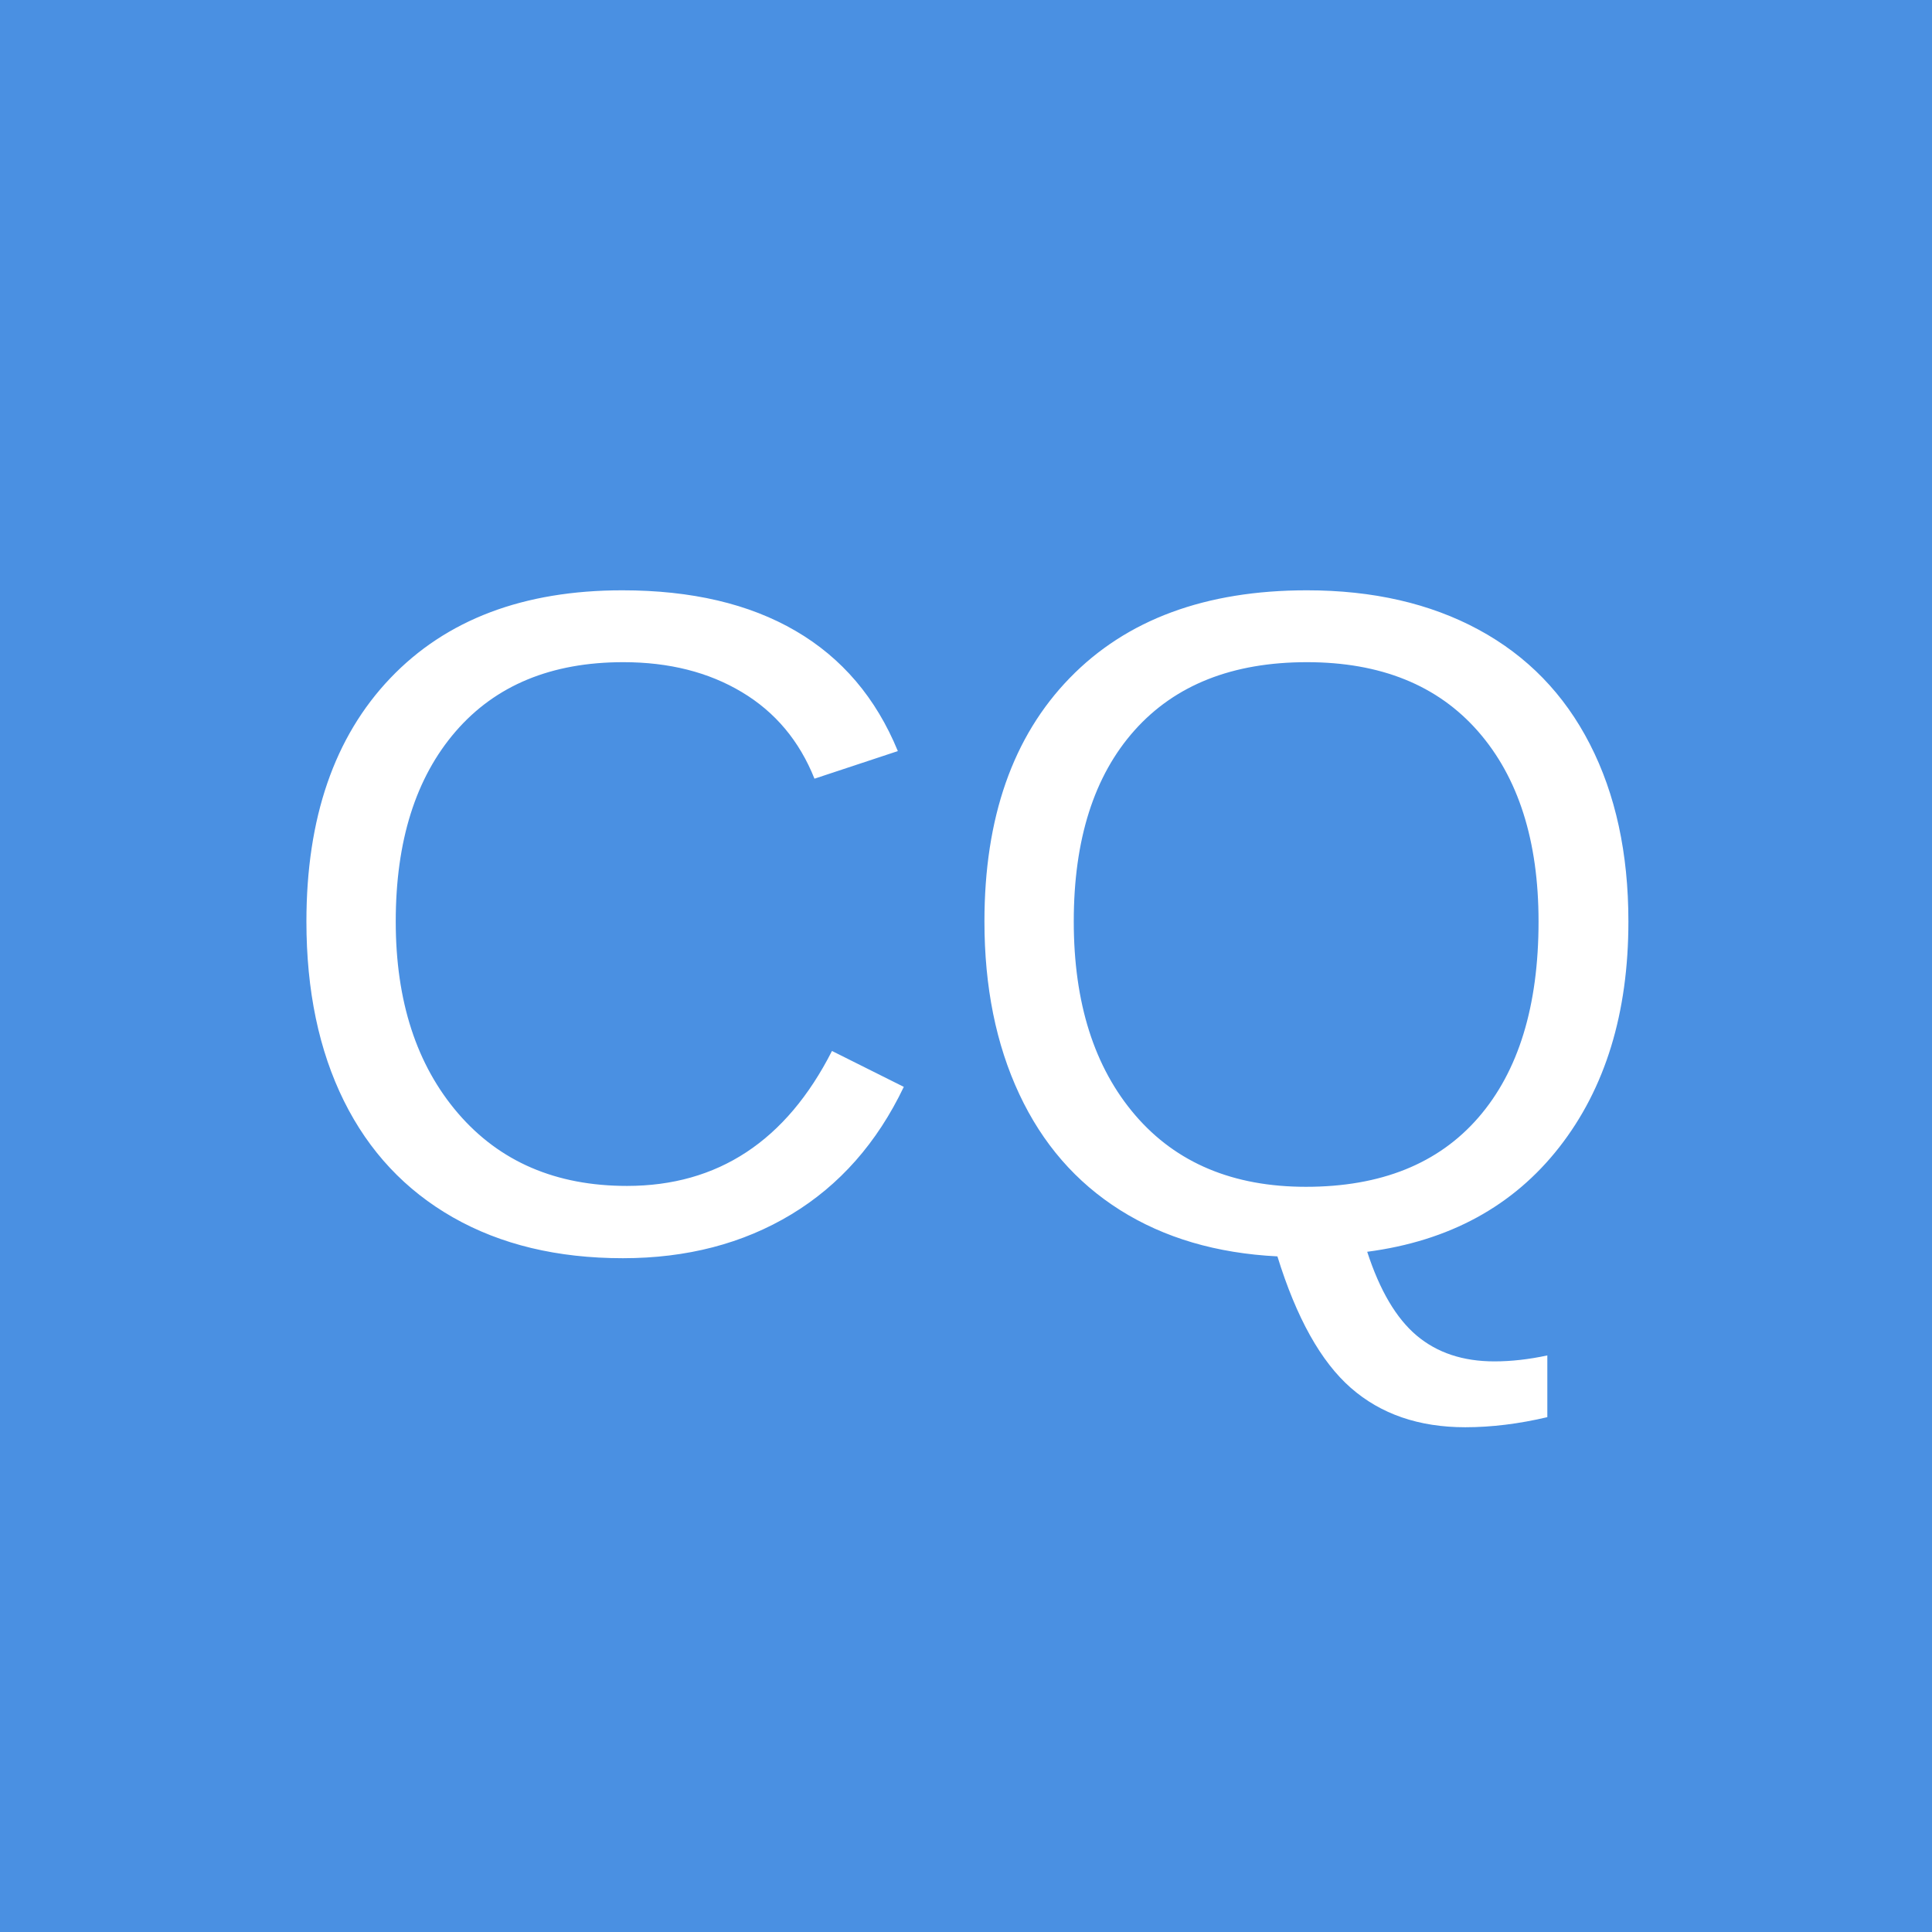
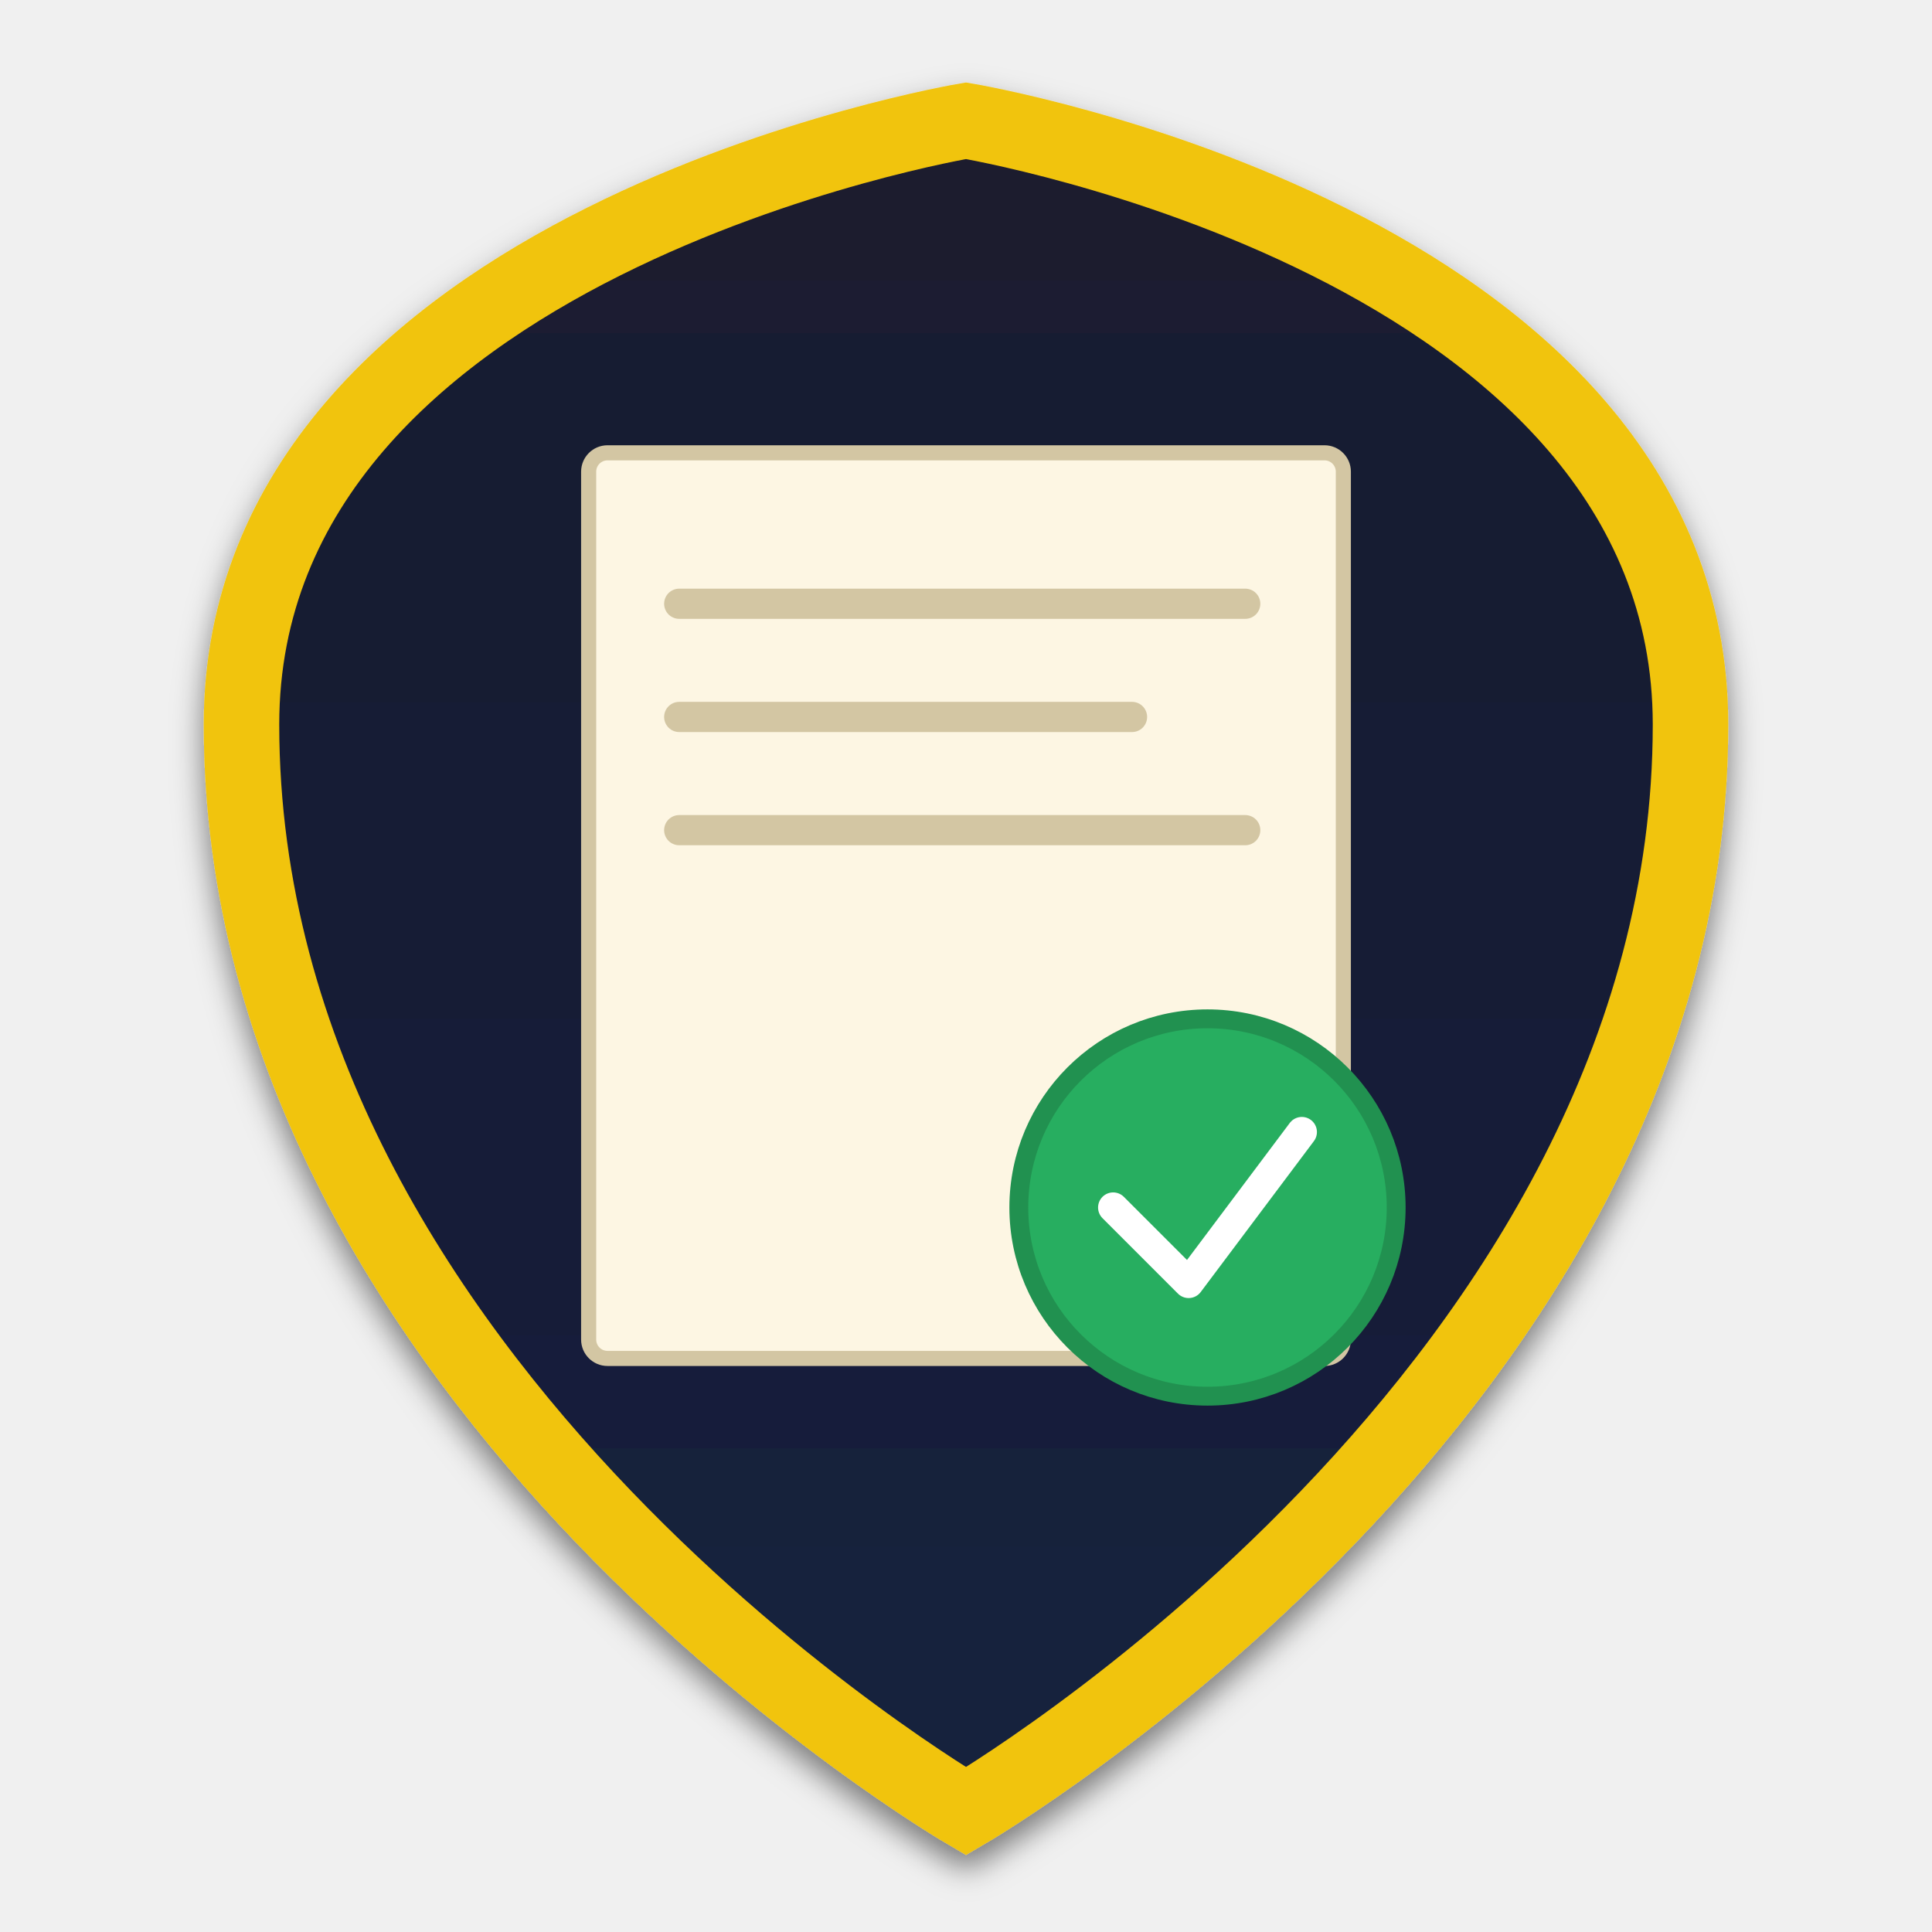
<svg xmlns="http://www.w3.org/2000/svg" viewBox="0 0 512 512">
-   <rect width="512" height="512" fill="#4a90e2" />
-   <text x="50%" y="50%" font-family="Arial" font-size="250" fill="white" text-anchor="middle" dy=".3em">CQ</text>
+   <defs>
+     <linearGradient id="shieldGrad" x1="0%" y1="0%" x2="0%" y2="100%">
+       <stop offset="0%" style="stop-color:#1a1a2e;stop-opacity:1" />
+       <stop offset="100%" style="stop-color:#16213e;stop-opacity:1" />
+     </linearGradient>
+     <filter id="shadow">
+       <feDropShadow dx="0" dy="4" stdDeviation="4" flood-color="#000" flood-opacity="0.5" />
+     </filter>
+   </defs>
+   <path d="M256 32 C256 32 64 64 64 192 C64 368 256 480 256 480 C256 480 448 368 448 192 C448 64 256 32 256 32 Z" fill="url(#shieldGrad)" stroke="#f1c40f" stroke-width="20" filter="url(#shadow)" />
+   <rect x="156" y="120" width="200" height="240" rx="5" ry="5" fill="#fdf6e3" stroke="#d3c6a3" stroke-width="4" />
+   <line x1="180" y1="160" x2="330" y2="160" stroke="#d3c6a3" stroke-width="8" stroke-linecap="round" />
+   <line x1="180" y1="190" x2="300" y2="190" stroke="#d3c6a3" stroke-width="8" stroke-linecap="round" />
+   <line x1="180" y1="220" x2="330" y2="220" stroke="#d3c6a3" stroke-width="8" stroke-linecap="round" />
+   <circle cx="320" cy="320" r="50" fill="#27ae60" stroke="#219150" stroke-width="5" />
+   <path d="M295 320 L315 340 L345 300" fill="none" stroke="white" stroke-width="8" stroke-linecap="round" stroke-linejoin="round" />
</svg>
